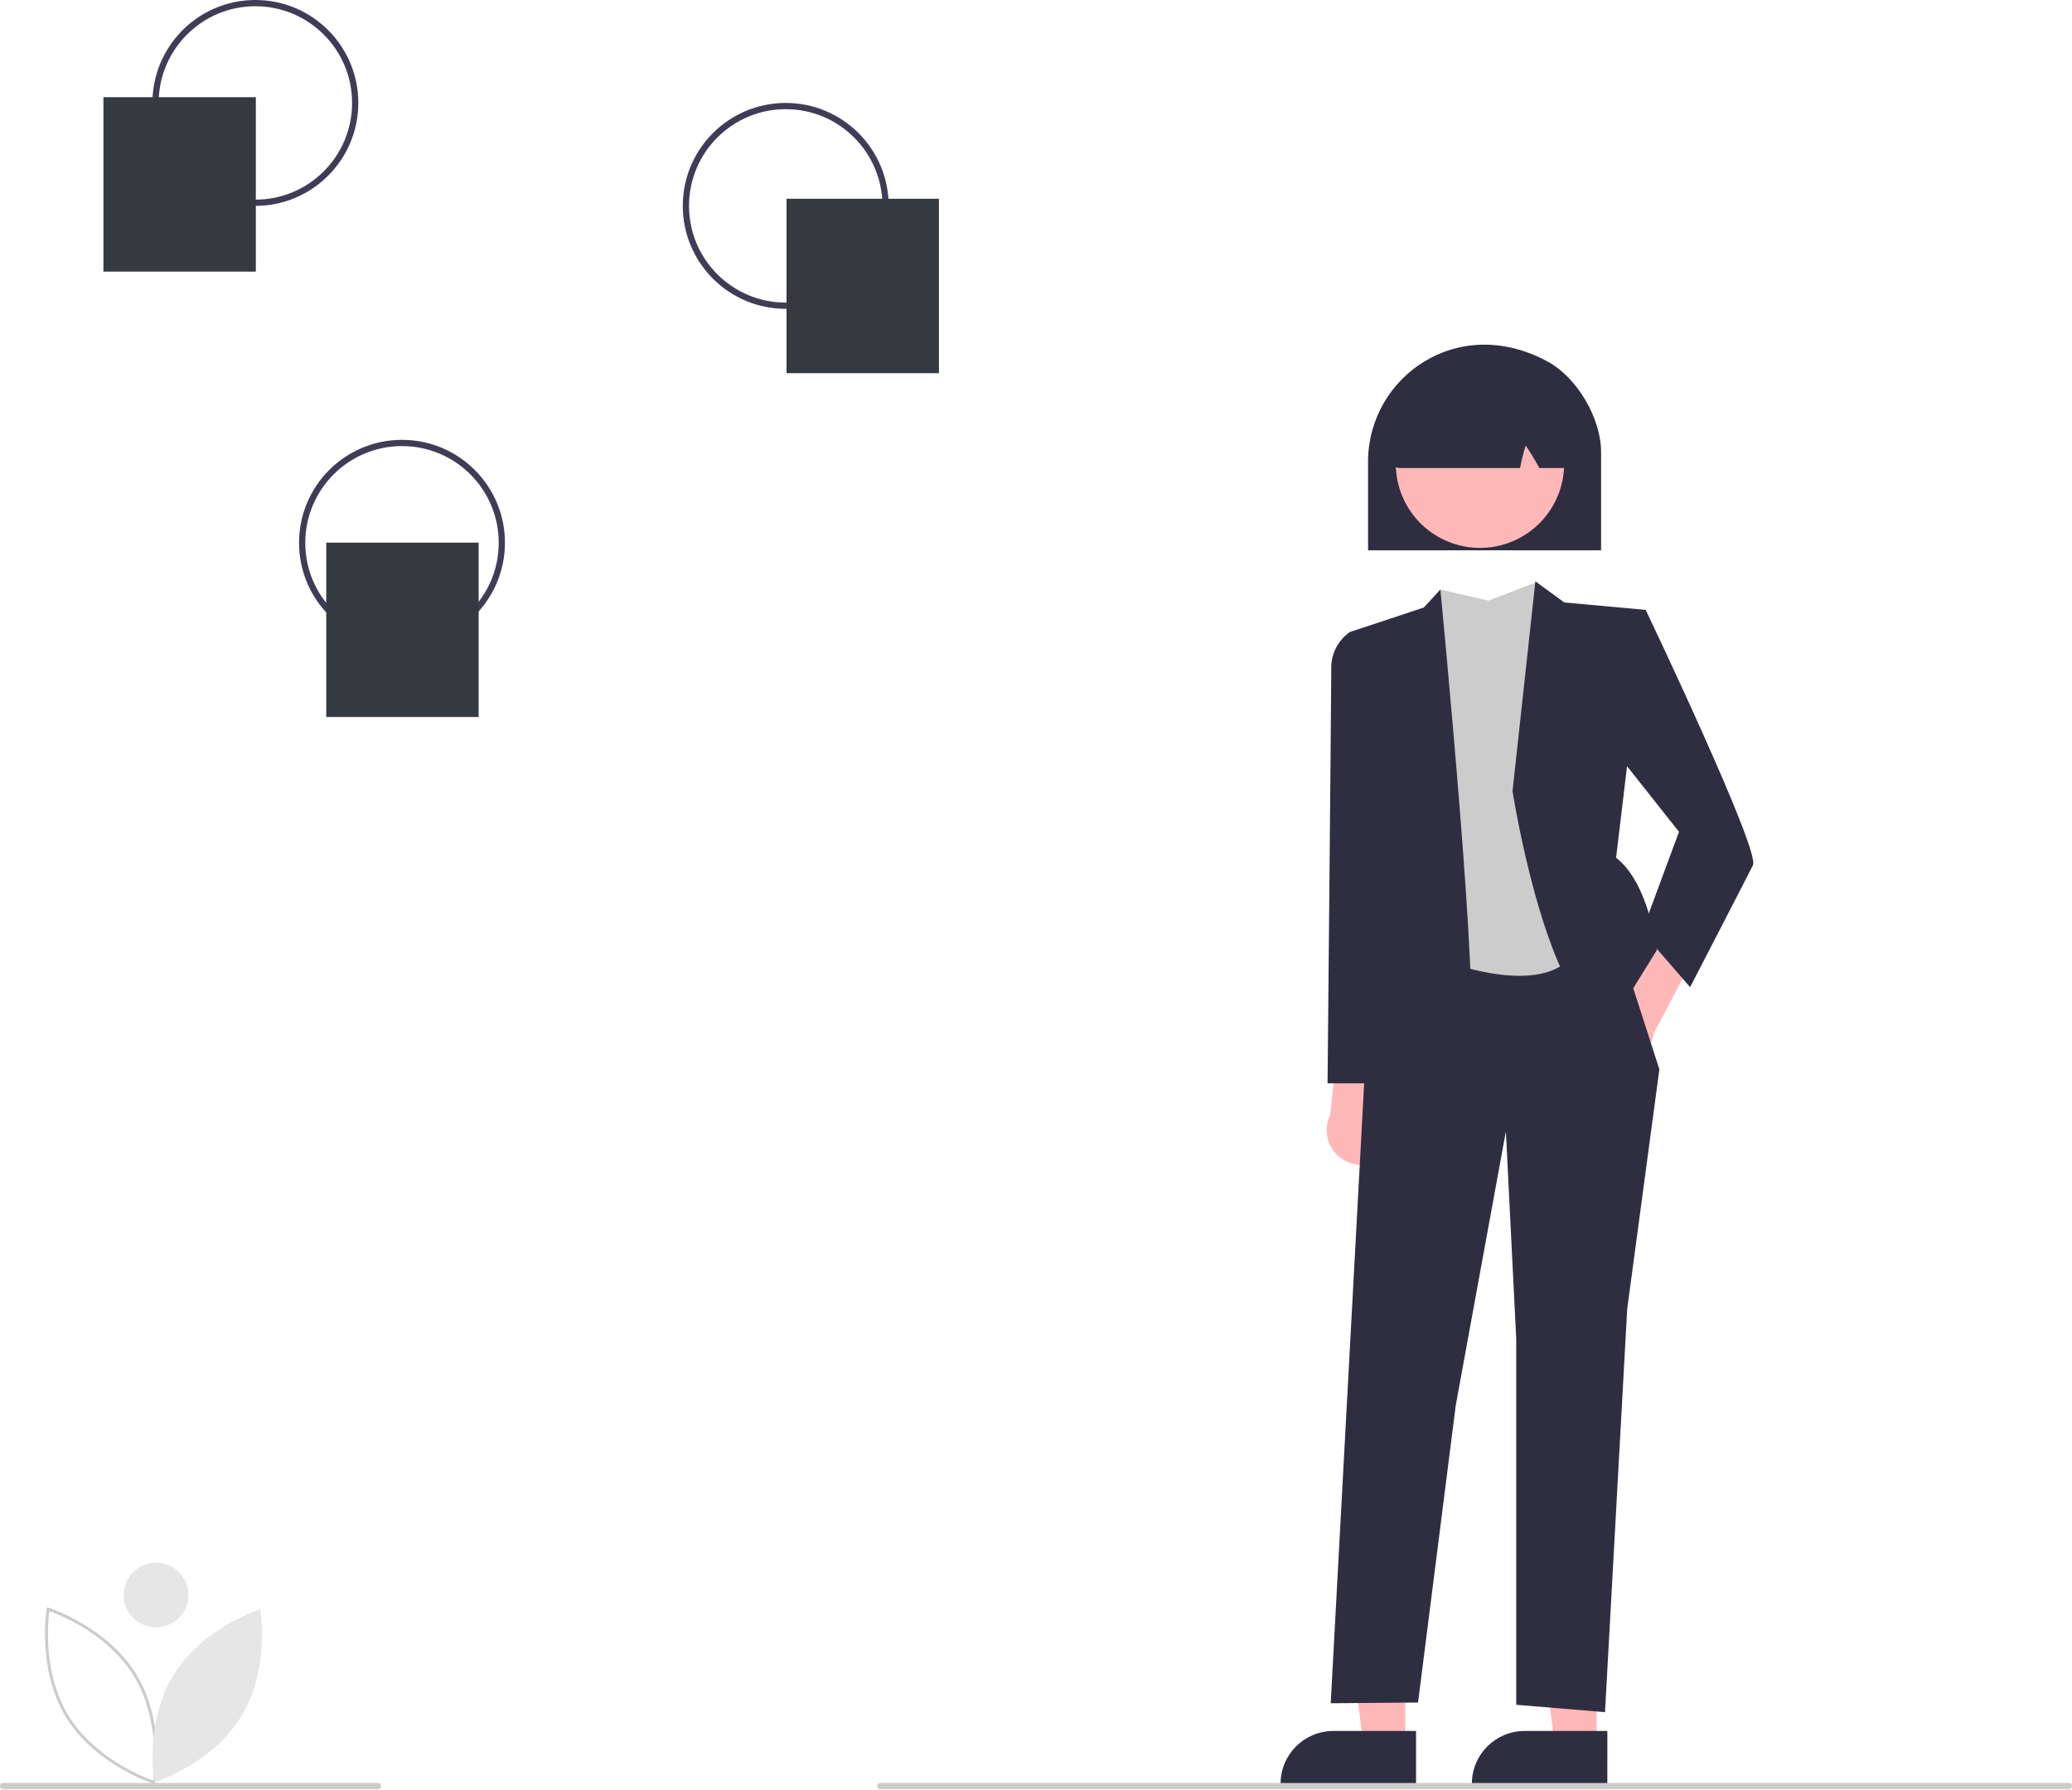
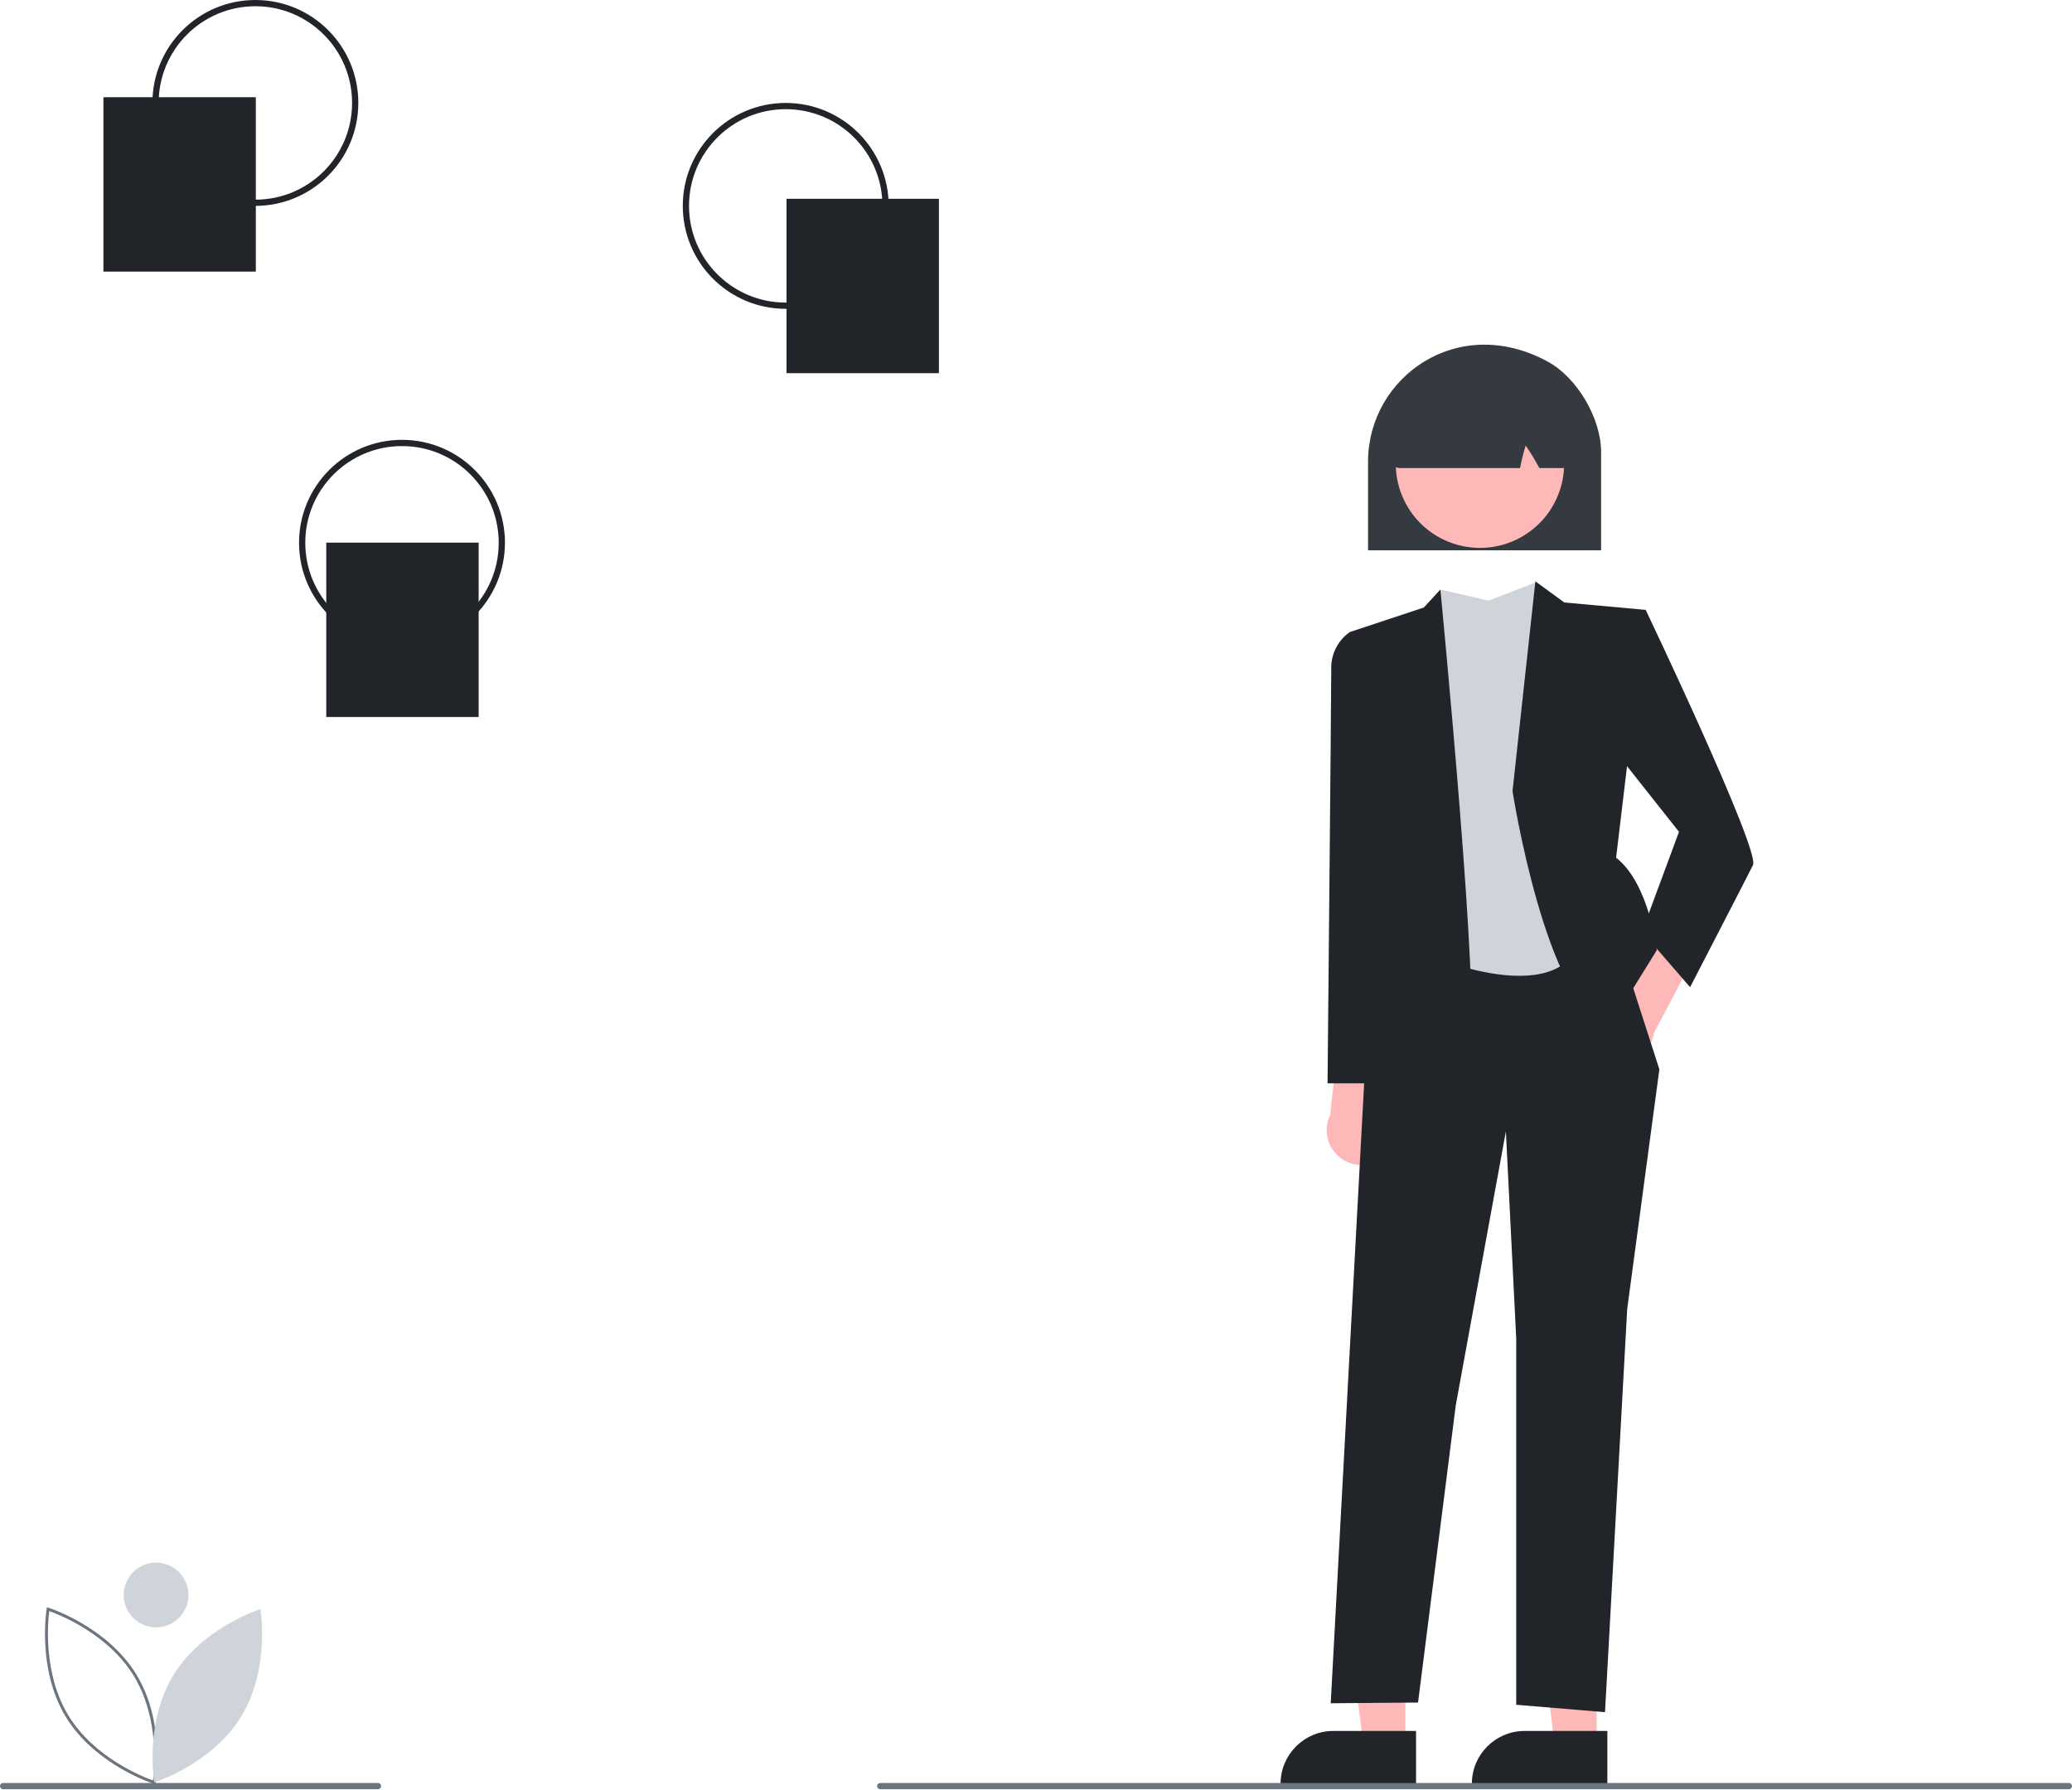
<svg xmlns="http://www.w3.org/2000/svg" id="b441d19d-62db-4735-9de7-1350ff0a1aa5" data-name="Layer 1" width="664.146" height="573.575" viewBox="0 0 664.146 573.575">
-   <path d="M349.782,229.213a33,33,0,1,1,33-33h0A33.037,33.037,0,0,1,349.782,229.213Zm0-64a31,31,0,1,0,31,31A31,31,0,0,0,349.782,165.213Z" transform="translate(-267.9272 -163.2125)" fill="#3f3d56" />
-   <path d="M519.782,262.213a33,33,0,1,1,33-33h0A33.037,33.037,0,0,1,519.782,262.213Zm0-64a31,31,0,1,0,31,31A31,31,0,0,0,519.782,198.213Z" transform="translate(-267.9272 -163.2125)" fill="#3f3d56" />
-   <path d="M396.782,370.213a33,33,0,1,1,33-33h0A33.037,33.037,0,0,1,396.782,370.213Zm0-64a31,31,0,1,0,31,31A31,31,0,0,0,396.782,306.213Z" transform="translate(-267.9272 -163.2125)" fill="#3f3d56" />
-   <path d="M301.078,250.282V194.375h48.849V250.282Z" transform="translate(-267.9272 -163.2125)" fill="#343a40" />
-   <path d="M372.505,393.064V337.158H421.354v55.907Z" transform="translate(-267.9272 -163.2125)" fill="#343a40" />
-   <path d="M520.034,282.842V226.935h48.849v55.907Z" transform="translate(-267.9272 -163.2125)" fill="#343a40" />
+   <path d="M349.782,229.213a33,33,0,1,1,33-33h0A33.037,33.037,0,0,1,349.782,229.213Zm0-64a31,31,0,1,0,31,31A31,31,0,0,0,349.782,165.213Z" transform="translate(-267.9272 -163.2125)" fill="#212529" />
+   <path d="M519.782,262.213a33,33,0,1,1,33-33h0A33.037,33.037,0,0,1,519.782,262.213Zm0-64a31,31,0,1,0,31,31A31,31,0,0,0,519.782,198.213Z" transform="translate(-267.9272 -163.2125)" fill="#212529" />
+   <path d="M396.782,370.213a33,33,0,1,1,33-33h0A33.037,33.037,0,0,1,396.782,370.213Zm0-64a31,31,0,1,0,31,31A31,31,0,0,0,396.782,306.213Z" transform="translate(-267.9272 -163.2125)" fill="#212529" />
+   <path d="M301.078,250.282V194.375h48.849V250.282Z" transform="translate(-267.9272 -163.2125)" fill="#212529" />
+   <path d="M372.505,393.064V337.158H421.354v55.907Z" transform="translate(-267.9272 -163.2125)" fill="#212529" />
+   <path d="M520.034,282.842V226.935h48.849v55.907Z" transform="translate(-267.9272 -163.2125)" fill="#212529" />
  <polygon points="511.775 559.294 498.307 559.293 491.901 507.348 511.777 507.348 511.775 559.294" fill="#ffb8b8" />
-   <path d="M783.136,735.561,739.712,735.559v-.549A16.903,16.903,0,0,1,756.614,718.108h.001l26.522.001Z" transform="translate(-267.9272 -163.2125)" fill="#2f2e41" />
+   <path d="M783.136,735.561,739.712,735.559v-.549A16.903,16.903,0,0,1,756.614,718.108h.001l26.522.001Z" transform="translate(-267.9272 -163.2125)" fill="#212529" />
  <polygon points="450.456 559.294 436.989 559.293 430.582 507.348 450.458 507.348 450.456 559.294" fill="#ffb8b8" />
-   <path d="M721.818,735.561l-43.424-.002v-.549a16.903,16.903,0,0,1,16.902-16.902h.001l26.522.001Z" transform="translate(-267.9272 -163.2125)" fill="#2f2e41" />
+   <path d="M721.818,735.561l-43.424-.002v-.549a16.903,16.903,0,0,1,16.902-16.902h.001l26.522.001Z" transform="translate(-267.9272 -163.2125)" fill="#212529" />
  <path d="M775.861,493.806a11.119,11.119,0,0,1,11.93-12.18l11.533-22.641,15.468,3.653-16.736,31.744a11.179,11.179,0,0,1-22.195-.576Z" transform="translate(-267.9272 -163.2125)" fill="#ffb8b8" />
  <path d="M713.011,532.574a11.119,11.119,0,0,0-3.079-16.769l3.1-25.219-14.866-5.622-3.878,35.676A11.179,11.179,0,0,0,713.011,532.574Z" transform="translate(-267.9272 -163.2125)" fill="#ffb8b8" />
-   <polygon points="515.645 292.356 531.886 342.806 521.574 419.622 514.459 548.872 486 546.5 486 429.108 482.686 362.704 466.628 450.452 454.528 545.786 426.54 546.014 437.383 344.918 442.126 293.929 515.645 292.356" fill="#2f2e41" />
-   <path d="M760.449,349.829,745.034,355.758l-15.415-3.557-7.708,115.613s46.245,21.344,53.36-4.743S760.449,349.829,760.449,349.829Z" transform="translate(-267.9272 -163.2125)" fill="#ccc" />
-   <path d="M795.43,358.722l-26.087-2.372-9.272-6.77-7.329,67.244s10.672,68.775,30.83,75.89l15.415-24.901s-2.372-21.344-13.044-29.644Z" transform="translate(-267.9272 -163.2125)" fill="#2f2e41" />
-   <path d="M700.567,365.837l23.73-7.869,5.322-5.768s13.636,140.515,8.893,142.886-35.573,4.743-35.573,4.743Z" transform="translate(-267.9272 -163.2125)" fill="#2f2e41" />
-   <path d="M785.943,368.208l9.486-9.486s36.759,77.076,34.388,81.819-20.158,39.131-20.158,39.131l-15.415-17.787,11.858-32.016-22.53-28.459Z" transform="translate(-267.9272 -163.2125)" fill="#2f2e41" />
-   <path d="M707.682,368.208l-7.115-2.372a13.975,13.975,0,0,0-5.929,11.858c0,8.3-1.186,132.807-1.186,132.807H713.317Z" transform="translate(-267.9272 -163.2125)" fill="#2f2e41" />
-   <path d="M706.435,311.065a37.551,37.551,0,0,1,18.419-32.187c11.883-7.015,26.22-6.888,39.334.347,9.343,5.156,16.945,18.128,16.945,28.918v31.483H706.435Z" transform="translate(-267.9272 -163.2125)" fill="#2f2e41" />
+   <polygon points="515.645 292.356 531.886 342.806 521.574 419.622 514.459 548.872 486 546.5 486 429.108 482.686 362.704 466.628 450.452 454.528 545.786 426.54 546.014 437.383 344.918 442.126 293.929 515.645 292.356" fill="#212529" />
+   <path d="M760.449,349.829,745.034,355.758l-15.415-3.557-7.708,115.613s46.245,21.344,53.36-4.743S760.449,349.829,760.449,349.829Z" transform="translate(-267.9272 -163.2125)" fill="#ced4da" />
+   <path d="M795.43,358.722l-26.087-2.372-9.272-6.77-7.329,67.244s10.672,68.775,30.83,75.89l15.415-24.901s-2.372-21.344-13.044-29.644Z" transform="translate(-267.9272 -163.2125)" fill="#212529" />
+   <path d="M700.567,365.837l23.73-7.869,5.322-5.768s13.636,140.515,8.893,142.886-35.573,4.743-35.573,4.743Z" transform="translate(-267.9272 -163.2125)" fill="#212529" />
+   <path d="M785.943,368.208l9.486-9.486s36.759,77.076,34.388,81.819-20.158,39.131-20.158,39.131l-15.415-17.787,11.858-32.016-22.53-28.459Z" transform="translate(-267.9272 -163.2125)" fill="#212529" />
+   <path d="M707.682,368.208l-7.115-2.372a13.975,13.975,0,0,0-5.929,11.858c0,8.3-1.186,132.807-1.186,132.807H713.317Z" transform="translate(-267.9272 -163.2125)" fill="#212529" />
+   <path d="M706.435,311.065a37.551,37.551,0,0,1,18.419-32.187c11.883-7.015,26.22-6.888,39.334.347,9.343,5.156,16.945,18.128,16.945,28.918v31.483H706.435Z" transform="translate(-267.9272 -163.2125)" fill="#343a40" />
  <circle cx="742.305" cy="311.87" r="26.98" transform="translate(-326.5525 231.0594) rotate(-28.66318)" fill="#ffb8b8" />
-   <path d="M714.169,312.125c-.204-.236-.683-.789,2.645-26.397l.106-.418h.301c16.869-8.299,33.984-8.507,50.872-.623a3.323,3.323,0,0,1,1.884,2.689c1.971,24.059,1.495,24.584,1.291,24.808a3.304,3.304,0,0,1-2.439,1.079h-7.483l-.157-.283a77.226,77.226,0,0,0-4.223-6.945,61.642,61.642,0,0,0-1.724,6.79l-.091.437h-38.491A3.295,3.295,0,0,1,714.169,312.125Z" transform="translate(-267.9272 -163.2125)" fill="#2f2e41" />
-   <path d="M931.073,736.787h-381a1,1,0,0,1,0-2h381a1,1,0,0,1,0,2Z" transform="translate(-267.9272 -163.2125)" fill="#ccc" />
-   <path id="f8574534-e24e-408e-9d08-1b03903fb5c9" data-name="Path 293" d="M317.741,735.217l-.519-.162c-.187-.058-18.743-6.019-28.124-21.332s-6.259-34.553-6.226-34.746l.09-.533.519.162c.187.058,18.743,6.019,28.124,21.333h0c9.379,15.316,6.259,34.552,6.226,34.745Zm-34.014-55.531c-.427,3.229-2.13,19.978,6.179,33.544s24.003,19.658,27.073,20.745c.427-3.229,2.13-19.978-6.179-33.543h0C302.493,686.869,286.797,680.774,283.727,679.687Z" transform="translate(-267.9272 -163.2125)" fill="#ccc" />
-   <path d="M389.207,736.787H268.793a1.01,1.01,0,0,1,0-2h120.413a1.01,1.01,0,0,1,0,2Z" transform="translate(-267.9272 -163.2125)" fill="#ccc" />
-   <path id="a3f825ef-0915-48ed-bc51-13344214e9a0" data-name="Path 292" d="M323.529,700.185c-9.396,15.34-6.165,34.42-6.165,34.42s18.466-5.789,27.862-21.129,6.165-34.42,6.165-34.42S332.925,684.846,323.529,700.185Z" transform="translate(-267.9272 -163.2125)" fill="#e6e6e6" />
-   <circle id="b0302f70-fb56-40b5-b603-5b52e4f140d6" data-name="Ellipse 48" cx="50.025" cy="511.306" r="10.381" fill="#e6e6e6" />
+   <path d="M714.169,312.125c-.204-.236-.683-.789,2.645-26.397l.106-.418h.301c16.869-8.299,33.984-8.507,50.872-.623a3.323,3.323,0,0,1,1.884,2.689c1.971,24.059,1.495,24.584,1.291,24.808a3.304,3.304,0,0,1-2.439,1.079h-7.483l-.157-.283a77.226,77.226,0,0,0-4.223-6.945,61.642,61.642,0,0,0-1.724,6.79l-.091.437h-38.491A3.295,3.295,0,0,1,714.169,312.125Z" transform="translate(-267.9272 -163.2125)" fill="#343a40" />
+   <path d="M931.073,736.787h-381a1,1,0,0,1,0-2h381a1,1,0,0,1,0,2Z" transform="translate(-267.9272 -163.2125)" fill="#6c757d" />
+   <path id="f8574534-e24e-408e-9d08-1b03903fb5c9" data-name="Path 293" d="M317.741,735.217l-.519-.162c-.187-.058-18.743-6.019-28.124-21.332s-6.259-34.553-6.226-34.746l.09-.533.519.162c.187.058,18.743,6.019,28.124,21.333h0c9.379,15.316,6.259,34.552,6.226,34.745Zm-34.014-55.531c-.427,3.229-2.13,19.978,6.179,33.544s24.003,19.658,27.073,20.745c.427-3.229,2.13-19.978-6.179-33.543h0C302.493,686.869,286.797,680.774,283.727,679.687Z" transform="translate(-267.9272 -163.2125)" fill="#6c757d" />
+   <path d="M389.207,736.787H268.793a1.01,1.01,0,0,1,0-2h120.413a1.01,1.01,0,0,1,0,2Z" transform="translate(-267.9272 -163.2125)" fill="#6c757d" />
+   <path id="a3f825ef-0915-48ed-bc51-13344214e9a0" data-name="Path 292" d="M323.529,700.185c-9.396,15.34-6.165,34.42-6.165,34.42s18.466-5.789,27.862-21.129,6.165-34.42,6.165-34.42S332.925,684.846,323.529,700.185Z" transform="translate(-267.9272 -163.2125)" fill="#ced4da" />
+   <circle id="b0302f70-fb56-40b5-b603-5b52e4f140d6" data-name="Ellipse 48" cx="50.025" cy="511.306" r="10.381" fill="#ced4da" />
</svg>
